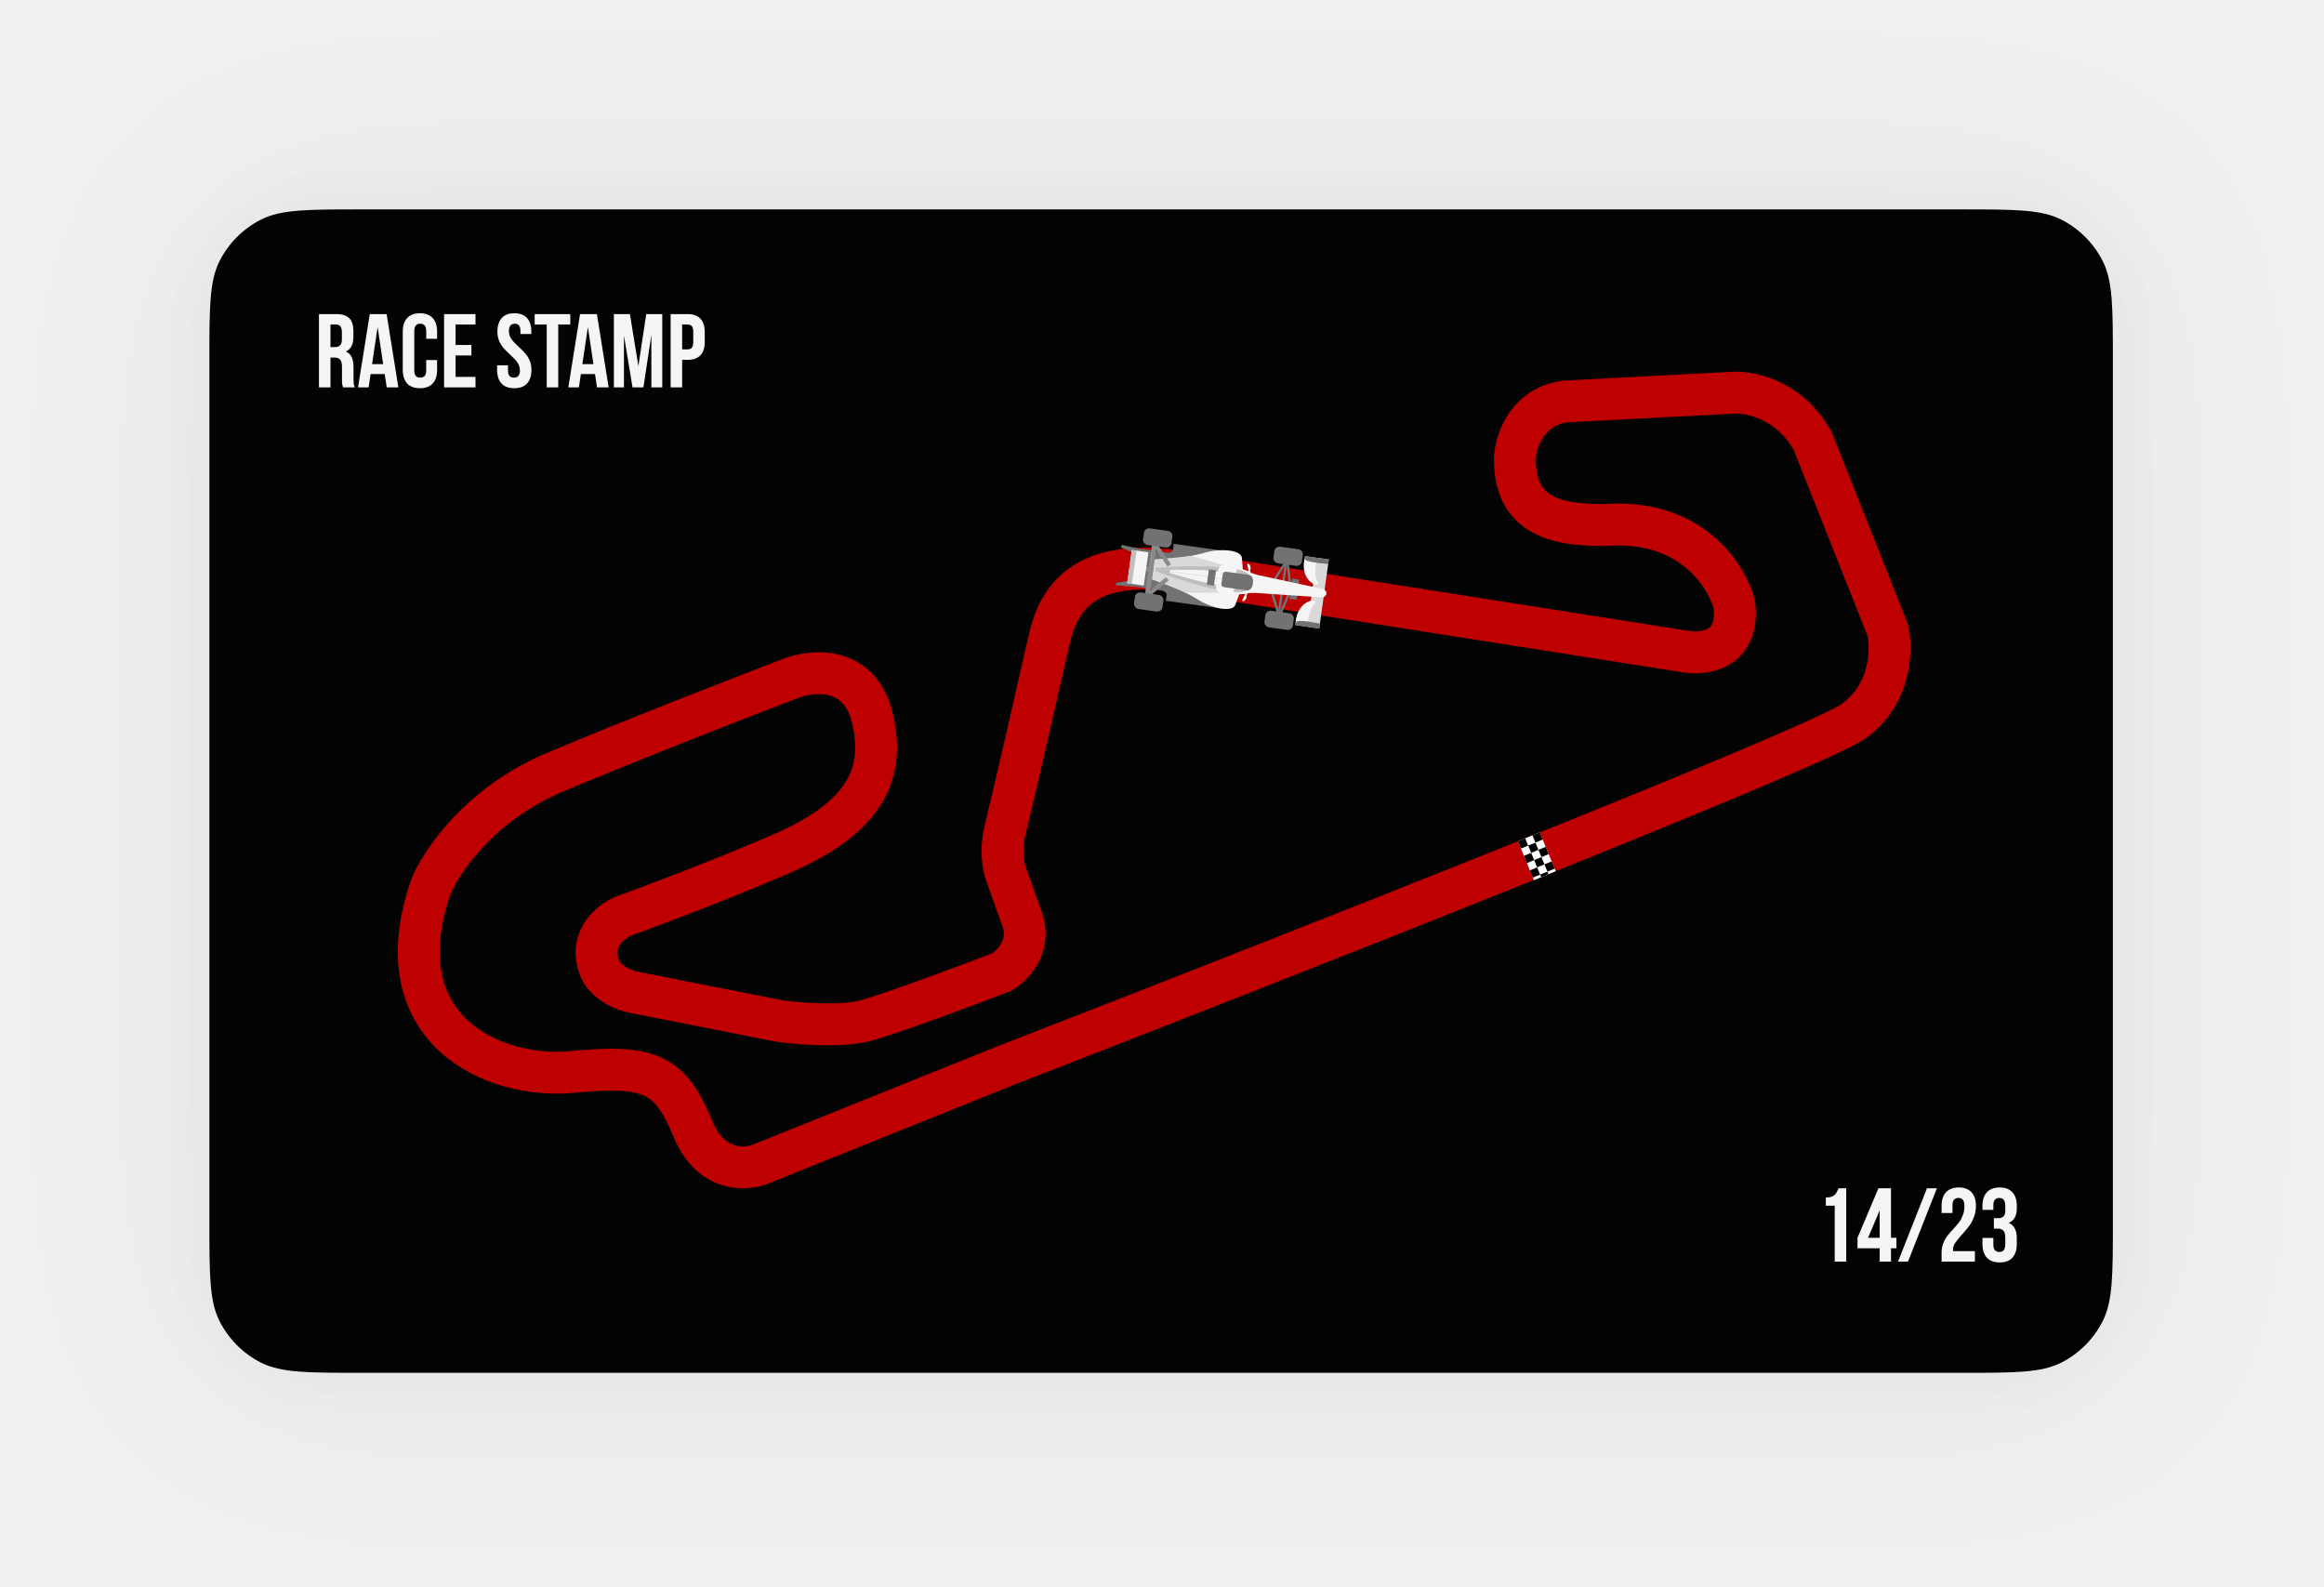
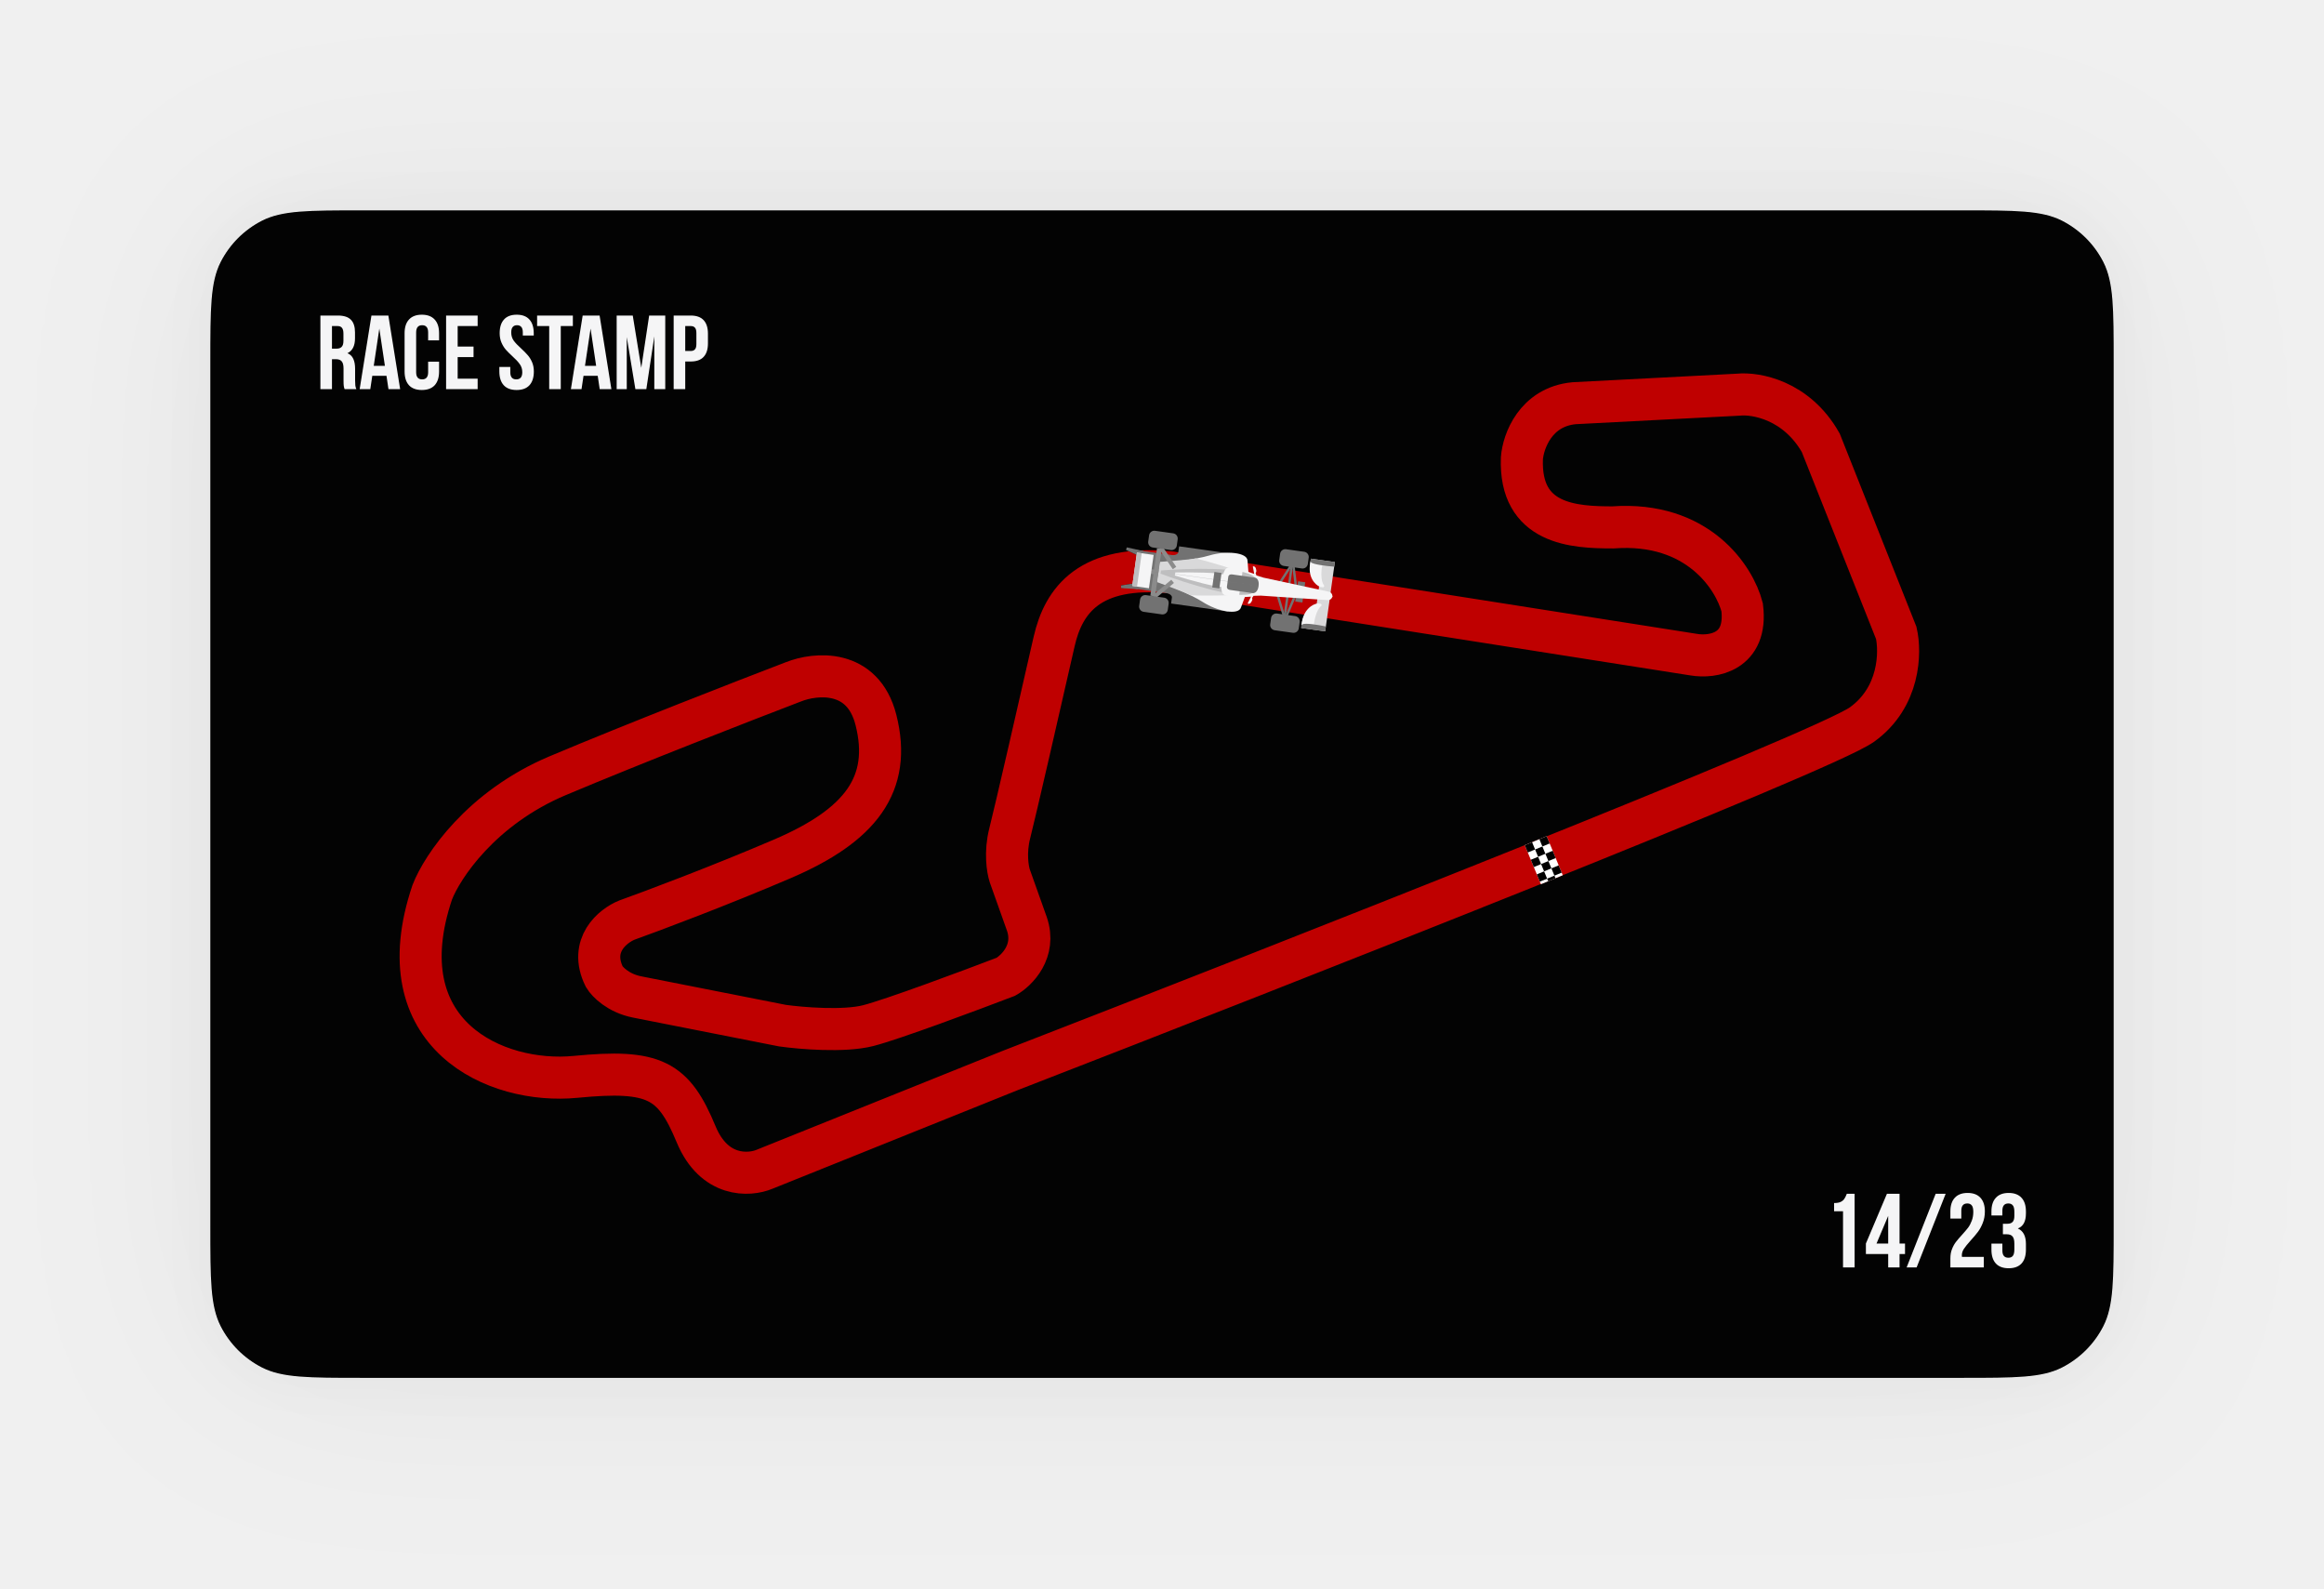
- <svg xmlns="http://www.w3.org/2000/svg" width="444" height="303" viewBox="0 0 444 303" fill="none">
+ <svg xmlns="http://www.w3.org/2000/svg" width="442" height="302" viewBox="0 0 442 302" fill="none">
  <g filter="url(#filter0_dd_715_35131)">
-     <path d="M40 68.8C40 58.719 40 53.679 41.962 49.828C43.688 46.441 46.441 43.688 49.828 41.962C53.679 40 58.719 40 68.8 40H374.867C384.948 40 389.988 40 393.839 41.962C397.225 43.688 399.979 46.441 401.705 49.828C403.667 53.679 403.667 58.719 403.667 68.8V233.45C403.667 243.531 403.667 248.571 401.705 252.422C399.979 255.809 397.225 258.562 393.839 260.288C389.988 262.25 384.948 262.25 374.867 262.25H68.8C58.719 262.25 53.679 262.25 49.828 260.288C46.441 258.562 43.688 255.809 41.962 252.422C40 248.571 40 243.531 40 233.45V68.8Z" fill="#030303" />
+     <path d="M40 68.8C40 58.719 40 53.679 41.962 49.828C43.688 46.441 46.441 43.688 49.828 41.962C53.679 40 58.719 40 68.8 40H373.2C383.281 40 388.321 40 392.172 41.962C395.559 43.688 398.312 46.441 400.038 49.828C402 53.679 402 58.719 402 68.8V233.2C402 243.281 402 248.321 400.038 252.172C398.312 255.559 395.559 258.312 392.172 260.038C388.321 262 383.281 262 373.2 262H68.8C58.719 262 53.679 262 49.828 260.038C46.441 258.312 43.688 255.559 41.962 252.172C40 248.321 40 243.281 40 233.2V68.8Z" fill="#030303" />
    <path d="M348.824 228.76C349.357 228.76 349.777 228.687 350.084 228.54C350.404 228.38 350.637 228.18 350.784 227.94C350.944 227.7 351.097 227.387 351.244 227H352.724V241H350.524V230.32H348.824V228.76ZM358.874 227H361.274V236.46H362.314V238.46H361.274V241H359.114V238.46H354.874V236.46L358.874 227ZM359.114 231.2L356.894 236.46H359.114V231.2ZM370.043 227L364.523 241H362.623L368.143 227H370.043ZM375.301 230.44C375.301 229.84 375.201 229.427 375.001 229.2C374.814 228.96 374.534 228.84 374.161 228.84C373.401 228.84 373.021 229.3 373.021 230.22V231.72H370.941V230.36C370.941 229.227 371.221 228.36 371.781 227.76C372.341 227.147 373.154 226.84 374.221 226.84C375.287 226.84 376.101 227.147 376.661 227.76C377.221 228.36 377.501 229.227 377.501 230.36C377.501 231.147 377.367 231.873 377.101 232.54C376.847 233.193 376.541 233.76 376.181 234.24C375.821 234.72 375.354 235.273 374.781 235.9C374.207 236.54 373.787 237.06 373.521 237.46C373.254 237.86 373.121 238.273 373.121 238.7C373.121 238.833 373.127 238.933 373.141 239H377.301V241H370.941V239.28C370.941 238.627 371.041 238.047 371.241 237.54C371.441 237.02 371.687 236.567 371.981 236.18C372.274 235.793 372.661 235.34 373.141 234.82C373.634 234.273 374.021 233.82 374.301 233.46C374.581 233.087 374.814 232.647 375.001 232.14C375.201 231.633 375.301 231.067 375.301 230.44ZM383.11 230.44C383.11 229.84 383.01 229.427 382.81 229.2C382.624 228.96 382.344 228.84 381.97 228.84C381.21 228.84 380.83 229.3 380.83 230.22V231.12H378.75V230.36C378.75 229.227 379.03 228.36 379.59 227.76C380.15 227.147 380.964 226.84 382.03 226.84C383.097 226.84 383.91 227.147 384.47 227.76C385.03 228.36 385.31 229.227 385.31 230.36V230.72C385.31 231.48 385.184 232.1 384.93 232.58C384.677 233.047 384.29 233.387 383.77 233.6C384.797 234.053 385.31 235.033 385.31 236.54V237.64C385.31 238.773 385.03 239.647 384.47 240.26C383.91 240.86 383.097 241.16 382.03 241.16C380.964 241.16 380.15 240.86 379.59 240.26C379.03 239.647 378.75 238.773 378.75 237.64V236.48H380.83V237.78C380.83 238.7 381.21 239.16 381.97 239.16C382.344 239.16 382.624 239.047 382.81 238.82C383.01 238.58 383.11 238.167 383.11 237.58V236.48C383.11 235.84 382.997 235.387 382.77 235.12C382.544 234.84 382.177 234.7 381.67 234.7H380.93V232.7H381.79C382.23 232.7 382.557 232.587 382.77 232.36C382.997 232.133 383.11 231.753 383.11 231.22V230.44Z" fill="#F5F5F6" />
    <path d="M65.537 74C65.457 73.773 65.403 73.56 65.377 73.36C65.35 73.16 65.337 72.8 65.337 72.28V70.08C65.337 69.44 65.223 68.987 64.997 68.72C64.77 68.44 64.403 68.3 63.897 68.3H63.137V74H60.937V60H64.257C65.39 60 66.217 60.267 66.737 60.8C67.257 61.32 67.517 62.127 67.517 63.22V64.32C67.517 65.76 67.037 66.707 66.077 67.16C66.597 67.373 66.97 67.733 67.197 68.24C67.423 68.733 67.537 69.367 67.537 70.14V72.3C67.537 72.7 67.55 73.027 67.577 73.28C67.603 73.52 67.67 73.76 67.777 74H65.537ZM63.137 66.3H63.997C64.437 66.3 64.763 66.187 64.977 65.96C65.203 65.733 65.317 65.353 65.317 64.82V63.44C65.317 62.933 65.223 62.567 65.037 62.34C64.863 62.113 64.583 62 64.197 62H63.137V66.3ZM73.884 74L73.504 71.46H70.804L70.424 74H68.404L70.644 60H73.864L76.104 74H73.884ZM73.204 69.56L72.144 62.48L71.084 69.56H73.204ZM83.508 70.64C83.508 71.773 83.228 72.647 82.668 73.26C82.108 73.86 81.295 74.16 80.228 74.16C79.162 74.16 78.348 73.86 77.788 73.26C77.228 72.647 76.948 71.773 76.948 70.64V63.36C76.948 62.227 77.228 61.36 77.788 60.76C78.348 60.147 79.162 59.84 80.228 59.84C81.295 59.84 82.108 60.147 82.668 60.76C83.228 61.36 83.508 62.227 83.508 63.36V64.72H81.428V63.22C81.428 62.3 81.048 61.84 80.288 61.84C79.528 61.84 79.148 62.3 79.148 63.22V70.78C79.148 71.687 79.528 72.14 80.288 72.14C81.048 72.14 81.428 71.687 81.428 70.78V68.78H83.508V70.64ZM90.063 65.9V67.9H87.043V72H90.843V74H84.843V60H90.843V62H87.043V65.9H90.063ZM95.032 63.36C95.032 62.227 95.305 61.36 95.852 60.76C96.398 60.147 97.205 59.84 98.272 59.84C99.338 59.84 100.145 60.147 100.692 60.76C101.238 61.36 101.512 62.227 101.512 63.36V63.8H99.432V63.22C99.432 62.74 99.338 62.393 99.152 62.18C98.965 61.953 98.692 61.84 98.332 61.84C97.972 61.84 97.698 61.953 97.512 62.18C97.325 62.393 97.232 62.74 97.232 63.22C97.232 63.807 97.385 64.32 97.692 64.76C98.012 65.2 98.485 65.7 99.112 66.26C99.632 66.74 100.052 67.167 100.372 67.54C100.692 67.9 100.965 68.34 101.192 68.86C101.418 69.38 101.532 69.973 101.532 70.64C101.532 71.773 101.252 72.647 100.692 73.26C100.132 73.86 99.318 74.16 98.252 74.16C97.185 74.16 96.372 73.86 95.812 73.26C95.252 72.647 94.972 71.773 94.972 70.64V69.78H97.052V70.78C97.052 71.687 97.432 72.14 98.192 72.14C98.952 72.14 99.332 71.687 99.332 70.78C99.332 70.193 99.172 69.68 98.852 69.24C98.545 68.8 98.078 68.3 97.452 67.74C96.932 67.26 96.512 66.84 96.192 66.48C95.872 66.107 95.598 65.66 95.372 65.14C95.145 64.62 95.032 64.027 95.032 63.36ZM108.952 60V62H106.652V74H104.452V62H102.152V60H108.952ZM114.059 74L113.679 71.46H110.979L110.599 74H108.579L110.819 60H114.039L116.279 74H114.059ZM113.379 69.56L112.319 62.48L111.259 69.56H113.379ZM123.464 60H126.524V74H124.444V63.96L122.924 74H120.844L119.204 64.1V74H117.284V60H120.344L121.964 69.94L123.464 60ZM131.364 60C132.458 60 133.278 60.293 133.824 60.88C134.371 61.467 134.644 62.327 134.644 63.46V65.28C134.644 66.413 134.371 67.273 133.824 67.86C133.278 68.447 132.458 68.74 131.364 68.74H130.324V74H128.124V60H131.364ZM130.324 66.74H131.364C131.724 66.74 131.991 66.64 132.164 66.44C132.351 66.24 132.444 65.9 132.444 65.42V63.32C132.444 62.84 132.351 62.5 132.164 62.3C131.991 62.1 131.724 62 131.364 62H130.324V66.74Z" fill="#F5F5F6" />
    <path d="M192.05 203.588L145.423 222.33C142.512 223.56 135.831 223.953 132.397 215.689C128.105 205.359 124.552 203.293 109.454 204.768C94.356 206.244 73.04 196.799 82.218 169.645C84.093 164.824 91.484 153.647 106.049 147.508C120.614 141.369 142.019 133.046 150.9 129.651C155.094 127.979 164.103 127.083 166.59 136.883C169.699 149.132 163.63 156.954 148.828 163.299C136.986 168.376 124.157 173.187 119.223 174.958C116.559 176.04 111.97 179.71 114.93 185.731C115.523 186.715 117.595 188.86 121.147 189.568C124.7 190.276 141.081 193.503 148.828 195.028C152.331 195.52 160.492 196.209 165.11 195.028C169.728 193.848 184.501 188.338 191.31 185.731C193.382 184.55 197.083 180.89 195.307 175.696L192.05 166.546C191.656 165.365 191.103 162.089 192.05 158.429C192.998 154.769 198.07 132.603 200.487 121.977C202.278 114.108 207.296 107.308 222.691 108.843L322.162 124.487C325.665 125.077 332.405 124.103 331.339 115.484C329.908 109.926 322.991 99.103 306.768 100.284C299.366 100.284 288.975 99.782 289.449 87.15C289.696 83.952 292.025 77.38 299.366 76.671L330.599 75.048C333.905 74.704 341.671 76.052 346.29 84.198L360.648 120.354C361.487 123.994 361.358 132.574 354.135 137.768C346.911 142.963 243.069 183.812 192.05 203.588Z" stroke-width="8" stroke="#BF0000" />
    <g clip-path="url(#clip0_715_35131)">
      <g clip-path="url(#clip1_715_35131)">
        <rect width="6" height="24" transform="translate(290 160.715) rotate(-22.4086)" fill="white" />
        <rect width="1.5" height="1.5" transform="translate(290 160.715) rotate(-22.4086)" fill="black" />
        <rect width="1.5" height="1.5" transform="translate(291.145 163.488) rotate(-22.4086)" fill="black" />
        <rect width="1.5" height="1.5" transform="translate(292.287 166.262) rotate(-22.4086)" fill="black" />
        <rect width="1.5" height="1.5" transform="translate(291.959 161.53) rotate(-22.4086)" fill="black" />
        <rect width="1.5" height="1.5" transform="translate(293.102 164.303) rotate(-22.4086)" fill="black" />
        <rect width="1.5" height="1.5" transform="translate(294.246 167.077) rotate(-22.4086)" fill="black" />
        <rect width="1.5" height="1.5" transform="translate(292.773 159.571) rotate(-22.4086)" fill="black" />
        <rect width="1.5" height="1.5" transform="translate(293.918 162.345) rotate(-22.4086)" fill="black" />
        <rect width="1.5" height="1.5" transform="translate(295.061 165.119) rotate(-22.4086)" fill="black" />
        <rect width="1.5" height="1.5" transform="translate(296.203 167.891) rotate(-22.4086)" fill="black" />
        <rect width="1.5" height="1.5" transform="translate(294.732 160.386) rotate(-22.4086)" fill="black" />
        <rect width="1.5" height="1.5" transform="translate(295.875 163.16) rotate(-22.4086)" fill="black" />
        <rect width="1.5" height="1.5" transform="translate(297.02 165.932) rotate(-22.4086)" fill="black" />
      </g>
    </g>
    <rect x="246.344" y="114.383" width="3.889" height="1.373" transform="rotate(-82 246.344 114.383)" fill="#727272" />
    <rect x="244.088" y="117.299" width="4.118" height="0.458" transform="rotate(-82 244.088 117.299)" fill="#727272" />
    <rect x="243.953" y="117.108" width="3.977" height="0.458" transform="rotate(-106.851 243.953 117.108)" fill="#727272" />
    <rect width="3.977" height="0.458" transform="matrix(0.38965 -0.920963 -0.920963 -0.38965 244.844 117.315)" fill="#727272" />
    <rect width="4.118" height="0.458" transform="matrix(-0.139173 0.990268 0.990268 0.139173 245.488 107.332)" fill="#727272" />
    <rect width="3.977" height="0.458" transform="matrix(-0.542456 0.840084 0.840084 0.542456 245.307 107.48)" fill="#727272" />
    <rect x="246.219" y="107.528" width="3.977" height="0.458" transform="rotate(83.0673 246.219 107.528)" fill="#727272" />
    <path d="M251.824 119.771L247.746 119.198C247.973 116.273 249.754 115.322 250.617 115.212L250.903 113.174L252.716 113.428L251.824 119.771Z" fill="#D9D9DA" stroke-width="0.5" stroke="#D9D9DA" />
    <path d="M251.101 115.051C250.068 115.83 249.652 118.236 249.59 119.228L247.778 118.973C248.004 116.048 249.786 115.097 250.648 114.988L251.101 115.051Z" fill="#F5F5F6" stroke-width="0.5" stroke-linejoin="round" stroke="#F5F5F6" />
    <path d="M251.824 119.773L247.746 119.2L247.778 118.974C248.191 118.662 250.69 119.075 251.887 119.32L251.824 119.773Z" fill="#727272" stroke-width="0.5" stroke="#727272" />
    <path d="M253.593 107.084L249.53 106.513C248.942 109.387 250.386 110.792 251.182 111.134L250.896 113.173L252.702 113.427L253.593 107.084Z" fill="#D9D9DA" stroke-width="0.5" stroke="#D9D9DA" />
    <path d="M251.597 111.425C250.816 110.44 251.062 108.14 251.268 107.221L249.465 106.967C248.899 109.689 250.35 111.031 251.146 111.362L251.597 111.425Z" fill="#F5F5F6" stroke-width="0.5" stroke-linejoin="round" stroke="#F5F5F6" />
    <path d="M253.593 107.084L249.516 106.511L249.487 106.712C249.805 107.085 252.319 107.384 253.537 107.486L253.593 107.084Z" fill="#727272" stroke-width="0.5" stroke="#727272" />
    <path d="M221.851 112.788L213.243 111.578C215.055 111.833 216.046 111.356 216.315 111.086L216.697 108.367L234.367 110.851L233.603 116.287L222.729 114.759L222.888 113.626C222.933 113.312 222.531 112.883 221.851 112.788Z" fill="#727272" />
    <path d="M213.242 111.578L216.314 111.085" stroke-width="0.5" stroke="black" />
    <path d="M216.219 111.765L216.314 111.085L213.242 111.578L216.219 111.765Z" fill="#727272" stroke-width="0.5" stroke="#727272" />
    <path d="M222.869 105.541L214.261 104.332C216.073 104.586 216.894 105.318 217.079 105.652L216.696 108.37L234.366 110.853L235.13 105.416L224.257 103.888L224.097 105.021C224.053 105.335 223.549 105.637 222.869 105.541Z" fill="#727272" />
    <path d="M214.26 104.331L217.077 105.651" stroke-width="0.5" stroke="black" />
    <path d="M217.173 104.971L217.077 105.651L214.26 104.331L217.173 104.971Z" fill="#727272" stroke-width="0.5" stroke="#727272" />
    <path d="M228.773 114.482C226.57 113.063 222.069 111.229 220.094 110.49L220.349 108.677L253.423 113.326C253.321 114.051 252.691 114.147 252.389 114.104L239.803 113.26L238.412 113.295L238.121 113.716C238.277 113.923 238.123 114.255 238.026 114.396C237.768 114.914 237.423 114.85 237.283 114.753L237.927 113.458L236.762 113.525L236.023 115.501C235.573 117.054 231.527 116.255 228.773 114.482Z" fill="#F5F5F6" />
    <path d="M230.019 105.621C227.51 106.377 222.678 106.9 220.576 107.066L220.321 108.879L253.395 113.527C253.497 112.802 252.918 112.536 252.616 112.493L240.284 109.836L238.957 109.419L238.794 108.934C239.001 108.778 238.944 108.416 238.89 108.254C238.785 107.685 238.435 107.651 238.274 107.705L238.536 109.128L237.435 108.743L237.268 106.64C237.265 105.022 233.155 104.676 230.019 105.621Z" fill="#F5F5F6" />
    <path d="M220.067 110.689L220.353 108.651L238.702 111.229L238.511 112.589C237.685 113.212 230.166 113.341 226.413 113.198C225.558 112.709 221.75 111.311 220.067 110.689Z" fill="#D9D9DA" />
    <path d="M220.607 106.839L220.321 108.877L238.67 111.456L238.861 110.097C238.238 109.27 231.047 107.074 227.4 106.176C226.442 106.411 222.397 106.705 220.607 106.839Z" fill="#D9D9DA" />
    <path d="M220.785 108.478C223.322 108.274 227.251 108.09 230.792 108.197C232.561 108.25 234.242 108.377 235.606 108.613C236.288 108.731 236.897 108.878 237.402 109.059C237.903 109.238 238.321 109.459 238.602 109.736L238.691 109.825L238.515 111.077L238.516 111.077L238.286 112.713L238.176 112.774C237.829 112.963 237.366 113.06 236.836 113.094C236.301 113.129 235.674 113.102 234.986 113.028C233.61 112.879 231.96 112.537 230.244 112.101C226.811 111.228 223.085 109.968 220.702 109.073L220.775 108.785L220.785 108.478Z" fill="#BEBEBF" />
    <path d="M223.505 109.116L223.522 108.857C224.952 108.832 227.129 108.826 229.01 108.889C229.95 108.92 230.822 108.969 231.49 109.042C231.824 109.079 232.115 109.122 232.34 109.173C232.426 109.193 232.505 109.217 232.577 109.241L232.809 108.716C232.874 108.54 232.977 108.307 233.173 108.132C233.39 107.94 233.69 107.845 234.09 107.901L236.13 108.189L236.377 108.224L235.972 111.109L235.968 111.108L236 110.878L223.52 109.124L223.514 109.146L223.512 109.182L235.99 110.936L235.617 113.589L235.37 113.554L233.33 113.269C232.93 113.213 232.668 113.039 232.512 112.794C232.371 112.572 232.337 112.319 232.323 112.133L232.244 111.563C232.169 111.567 232.086 111.568 231.998 111.563C231.767 111.551 231.476 111.512 231.145 111.455C230.482 111.341 229.631 111.148 228.719 110.919C226.893 110.461 224.802 109.855 223.434 109.437L223.505 109.116Z" fill="#F5F5F6" />
    <path d="M232.16 110.128L231.911 111.895L230.553 111.704L230.801 109.937L232.16 110.128ZM232.326 108.948L232.16 110.127L230.801 109.936L230.967 108.757L232.326 108.948Z" fill="#727272" />
    <path d="M239.371 111.439C239.205 112.617 238.56 112.826 238.258 112.784L233.954 112.179C233.411 112.103 233.32 111.757 233.343 111.593L233.481 110.612L239.371 111.439ZM233.616 109.629C233.639 109.465 233.822 109.157 234.365 109.233L238.67 109.838C238.972 109.881 239.534 110.261 239.369 111.438L233.478 110.61L233.616 109.629Z" fill="#727272" />
    <rect x="243.158" y="107.468" width="3.203" height="5.49" rx="1" transform="rotate(-82 243.158 107.468)" fill="#727272" />
    <rect x="241.439" y="119.7" width="3.203" height="5.49" rx="1" transform="rotate(-82 241.439 119.7)" fill="#727272" />
    <rect x="219.168" y="113.259" width="4.695" height="0.798" transform="rotate(-40.0244 219.168 113.259)" fill="#8B8B8B" />
    <rect x="218.779" y="113.272" width="4.575" height="0.915" transform="rotate(-82 218.779 113.272)" fill="#8B8B8B" />
    <rect x="218.447" y="109.067" width="0.458" height="1.83" transform="rotate(-82 218.447 109.067)" fill="#8B8B8B" />
    <rect width="4.695" height="0.798" transform="matrix(0.558841 0.829275 0.829275 -0.558841 220.424 104.34)" fill="#8B8B8B" />
    <rect width="4.575" height="0.915" transform="matrix(-0.139173 0.990268 0.990268 0.139173 220.053 104.22)" fill="#8B8B8B" />
    <rect width="0.458" height="1.83" transform="matrix(-0.139173 0.990268 0.990268 0.139173 218.572 108.171)" fill="#8B8B8B" />
    <rect x="216.52" y="116.199" width="3.203" height="5.49" rx="1" transform="rotate(-82 216.52 116.199)" fill="#727272" />
    <rect x="215.344" y="111.413" width="6.405" height="3.203" transform="rotate(-82 215.344 111.413)" fill="#F5F5F6" />
    <rect x="215.344" y="111.413" width="6.405" height="0.915" transform="rotate(-82 215.344 111.413)" fill="#BEBEBF" />
    <rect x="218.24" y="103.963" width="3.203" height="5.49" rx="1" transform="rotate(-82 218.24 103.963)" fill="#727272" />
  </g>
  <defs>
-     <filter id="filter0_dd_715_35131" x="0" y="0" width="443.666" height="302.25" filterUnits="userSpaceOnUse" color-interpolation-filters="sRGB">
+     <filter id="filter0_dd_715_35131" x="0" y="0" width="442" height="302" filterUnits="userSpaceOnUse" color-interpolation-filters="sRGB">
      <feFlood flood-opacity="0" result="BackgroundImageFix" />
      <feColorMatrix in="SourceAlpha" type="matrix" values="0 0 0 0 0 0 0 0 0 0 0 0 0 0 0 0 0 0 127 0" result="hardAlpha" />
      <feOffset />
      <feGaussianBlur stdDeviation="20" />
      <feComposite in2="hardAlpha" operator="out" />
      <feColorMatrix type="matrix" values="0 0 0 0 0.012 0 0 0 0 0.012 0 0 0 0 0.012 0 0 0 0.05 0" />
      <feBlend mode="normal" in2="BackgroundImageFix" result="effect1_dropShadow_715_35131" />
      <feColorMatrix in="SourceAlpha" type="matrix" values="0 0 0 0 0 0 0 0 0 0 0 0 0 0 0 0 0 0 127 0" result="hardAlpha" />
      <feOffset />
      <feGaussianBlur stdDeviation="5" />
      <feComposite in2="hardAlpha" operator="out" />
      <feColorMatrix type="matrix" values="0 0 0 0 0.012 0 0 0 0 0.012 0 0 0 0 0.012 0 0 0 0.03 0" />
      <feBlend mode="normal" in2="effect1_dropShadow_715_35131" result="effect2_dropShadow_715_35131" />
      <feBlend mode="normal" in="SourceGraphic" in2="effect2_dropShadow_715_35131" result="shape" />
    </filter>
    <clipPath id="clip0_715_35131">
      <rect width="4.5" height="8.03" fill="white" transform="translate(290 160.715) rotate(-22.4086)" />
    </clipPath>
    <clipPath id="clip1_715_35131">
      <rect width="6" height="24" fill="white" transform="translate(290 160.715) rotate(-22.4086)" />
    </clipPath>
  </defs>
</svg>
